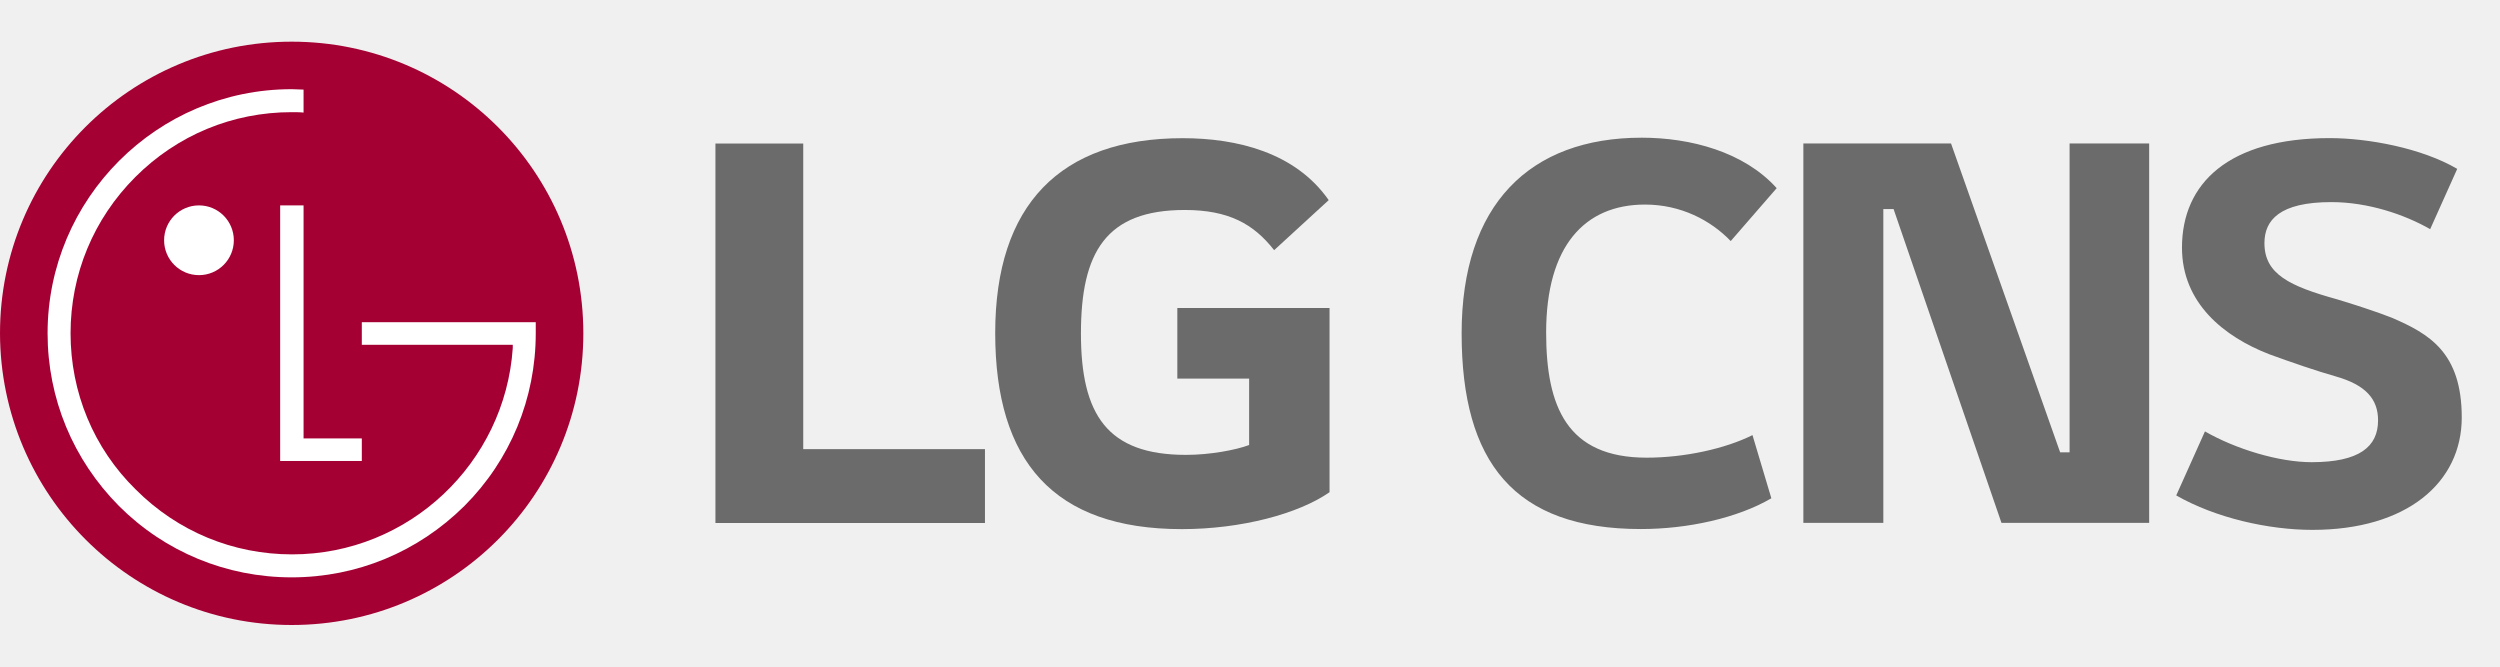
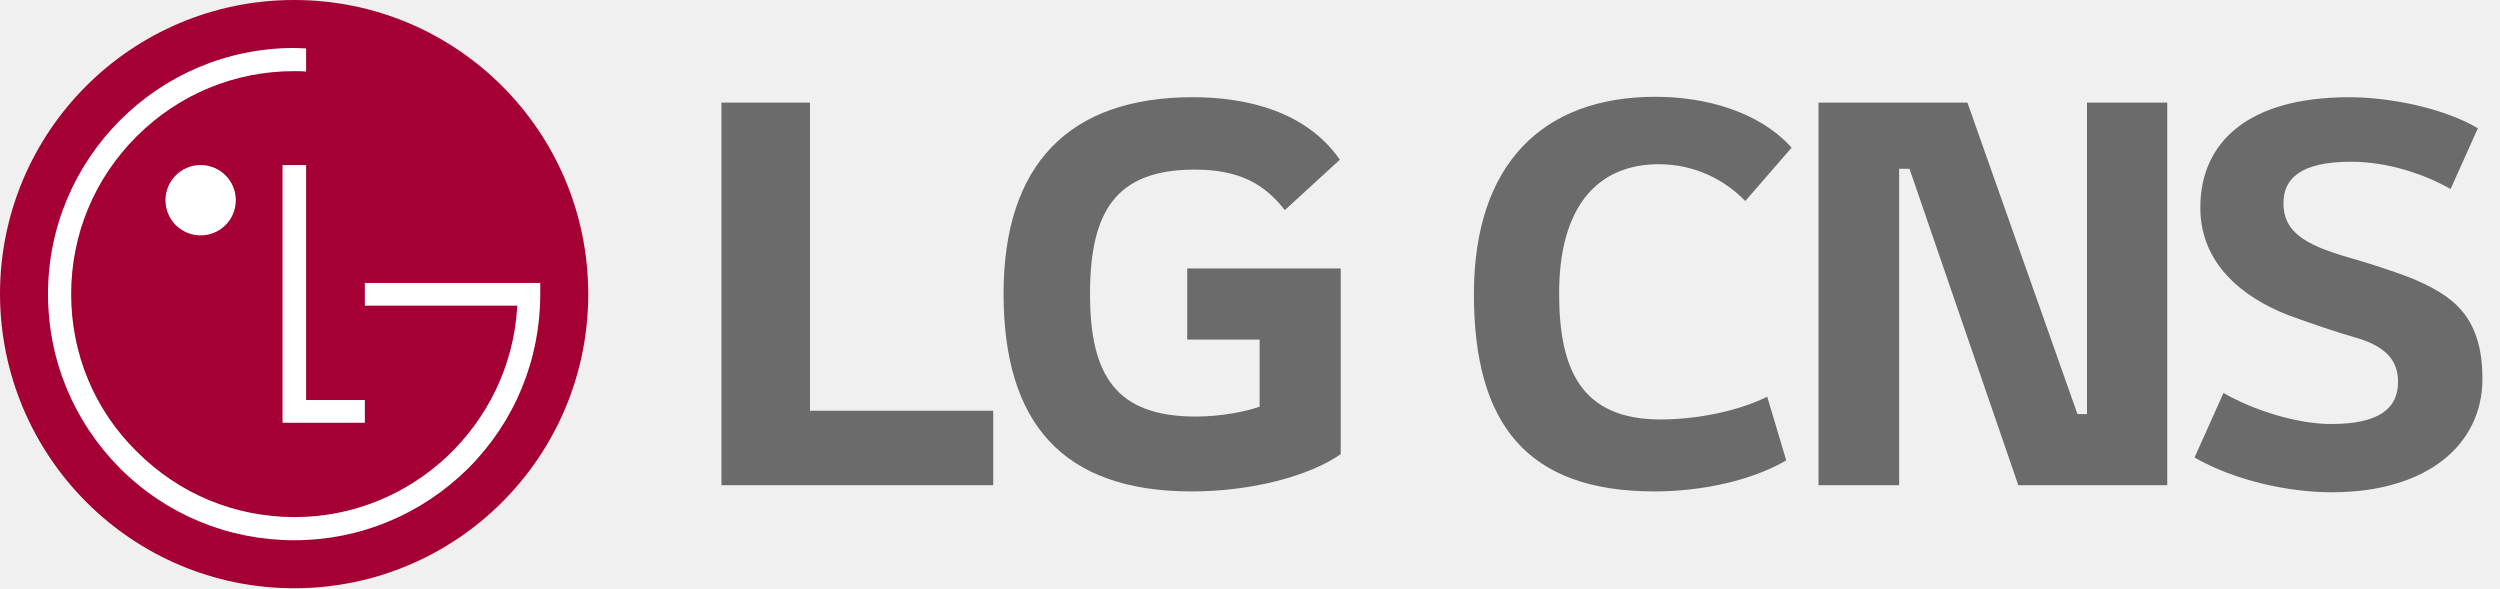
- <svg xmlns="http://www.w3.org/2000/svg" width="120" height="32" viewBox="0 0 120 32" fill="none">
-   <path d="M14 30C21.738 30 28 23.738 28 16C28 8.262 21.738 2 14 2C6.262 2 0 8.262 0 16C0.02 23.738 6.281 30 14 30Z" fill="#A50034" />
-   <path d="M9.551 13.207C10.476 13.207 11.224 12.459 11.224 11.533C11.224 10.608 10.476 9.859 9.551 9.859C8.625 9.859 7.877 10.608 7.877 11.533C7.877 12.459 8.625 13.207 9.551 13.207Z" fill="white" />
-   <path d="M14.571 4.301C14.433 4.301 14.158 4.281 14 4.281C7.542 4.281 2.284 9.539 2.284 15.997C2.284 19.128 3.505 22.062 5.71 24.287C7.916 26.492 10.869 27.713 14 27.713C17.131 27.713 20.065 26.492 22.29 24.287C24.495 22.081 25.716 19.128 25.716 15.997V15.466H17.367V16.549H24.613V16.706C24.239 22.219 19.632 26.61 14.02 26.61C11.184 26.61 8.526 25.508 6.518 23.499C4.49 21.511 3.387 18.833 3.387 15.997C3.387 13.162 4.49 10.504 6.498 8.495C8.506 6.487 11.165 5.384 14 5.384C14.118 5.384 14.433 5.384 14.571 5.404V4.301Z" fill="white" />
-   <path d="M13.448 9.859V22.127H17.367V21.044H14.571V9.859H13.448Z" fill="white" />
-   <path d="M117.947 8.106C116.234 7.102 113.655 6.629 111.823 6.629C106.98 6.629 104.735 8.795 104.735 11.886C104.735 14.545 106.743 16.159 108.929 17.006C110.012 17.4 111.213 17.813 112.119 18.069C113.576 18.483 114.147 19.172 114.147 20.176C114.147 21.436 113.261 22.185 110.957 22.185C109.382 22.185 107.314 21.555 105.838 20.708L104.459 23.78C106.349 24.863 108.89 25.434 110.996 25.434C115.525 25.434 118.164 23.169 118.164 20.038C118.164 16.907 116.589 16.021 114.816 15.254C114.127 14.978 112.847 14.564 112.178 14.367C109.913 13.737 108.693 13.166 108.693 11.67C108.693 10.567 109.421 9.701 111.902 9.701C113.694 9.701 115.447 10.311 116.648 11L117.947 8.106ZM99.34 6.885V21.712H98.887L93.649 6.885H86.561V25.099H90.4V10.036H90.892L96.071 25.099H103.16V6.885H99.34ZM85.281 9.031C83.705 7.279 81.126 6.609 78.802 6.609C73.427 6.609 70.158 9.819 70.158 16.002C70.158 22.185 72.679 25.394 78.763 25.394C81.027 25.394 83.41 24.863 85.025 23.917L84.119 20.885C82.819 21.535 80.87 21.968 79.039 21.968C75.219 21.968 74.215 19.526 74.215 15.962C74.215 11.808 76.065 9.819 78.96 9.819C80.673 9.819 82.11 10.567 83.075 11.571L85.281 9.031Z" fill="#6B6B6B" />
-   <path d="M56.532 18.172H59.958V21.361C59.328 21.598 58.088 21.834 56.926 21.834C53.145 21.834 51.885 19.904 51.885 16.006C51.885 12.107 53.086 10.079 56.867 10.079C58.974 10.079 60.175 10.748 61.159 12.008L63.778 9.606C62.183 7.322 59.387 6.633 56.768 6.633C50.881 6.633 47.77 9.842 47.77 15.986C47.77 22.129 50.566 25.398 56.729 25.398C59.565 25.398 62.321 24.669 63.818 23.626V14.785H56.512V18.172H56.532ZM38.555 6.889H34.341V25.103H47.278V21.558H38.555V6.889Z" fill="#6B6B6B" />
+ <svg xmlns="http://www.w3.org/2000/svg" width="119" height="28" viewBox="0 0 119 28" fill="none">
+   <g id="lgcns">
+     <g id="simbol">
+       <path id="Vector" d="M14 28C21.738 28 28 21.738 28 14C28 6.262 21.738 0 14 0C6.262 0 0 6.262 0 14C0.02 21.738 6.281 28 14 28Z" fill="#A50034" />
+       <path id="Vector_2" d="M9.551 11.204C10.476 11.204 11.224 10.456 11.224 9.53C11.224 8.605 10.476 7.856 9.551 7.856C8.625 7.856 7.877 8.605 7.877 9.53C7.877 10.456 8.625 11.204 9.551 11.204Z" fill="white" />
+       <path id="Vector_3" d="M14.571 2.304C14.433 2.304 14.158 2.284 14 2.284C7.542 2.284 2.284 7.542 2.284 14C2.284 17.131 3.505 20.065 5.71 22.29C7.916 24.495 10.869 25.716 14 25.716C17.131 25.716 20.065 24.495 22.29 22.29C24.495 20.084 25.716 17.131 25.716 14V13.468H17.367V14.551H24.613V14.709C24.239 20.222 19.632 24.613 14.02 24.613C11.184 24.613 8.526 23.511 6.518 21.502C4.49 19.513 3.387 16.835 3.387 14C3.387 11.165 4.49 8.506 6.498 6.498C8.506 4.49 11.165 3.387 14 3.387C14.118 3.387 14.433 3.387 14.571 3.407V2.304Z" fill="white" />
+       <path id="Vector_4" d="M13.448 7.856V20.124H17.367V19.041H14.571V7.856H13.448Z" fill="white" />
+     </g>
+     <g id="text">
+       <path id="Vector_5" d="M117.947 6.104C116.234 5.1 113.655 4.627 111.823 4.627C106.98 4.627 104.735 6.793 104.735 9.884C104.735 12.543 106.743 14.157 108.929 15.004C110.012 15.398 111.213 15.811 112.119 16.067C113.576 16.481 114.147 17.17 114.147 18.174C114.147 19.434 113.261 20.183 110.957 20.183C109.382 20.183 107.314 19.553 105.838 18.706L104.459 21.778C106.349 22.861 108.89 23.432 110.996 23.432C115.525 23.432 118.164 21.167 118.164 18.036C118.164 14.906 116.589 14.02 114.816 13.252C114.127 12.976 112.847 12.562 112.178 12.366C109.913 11.735 108.693 11.164 108.693 9.668C108.693 8.565 109.421 7.699 111.902 7.699C113.694 7.699 115.447 8.309 116.648 8.998L117.947 6.104ZM99.34 4.883V19.71H98.887L93.649 4.883H86.561V23.097H90.4V8.034H90.892L96.071 23.097H103.16V4.883H99.34ZM85.281 7.029C83.705 5.277 81.126 4.607 78.802 4.607C73.427 4.607 70.158 7.817 70.158 14C70.158 20.183 72.679 23.392 78.763 23.392C81.027 23.392 83.41 22.861 85.025 21.915L84.119 18.883C82.819 19.533 80.87 19.966 79.039 19.966C75.219 19.966 74.215 17.524 74.215 13.96C74.215 9.806 76.065 7.817 78.96 7.817C80.673 7.817 82.11 8.565 83.075 9.569L85.281 7.029Z" fill="#6B6B6B" />
+       <path id="Vector_6" d="M56.532 16.166H59.958V19.355C59.328 19.592 58.088 19.828 56.926 19.828C53.145 19.828 51.885 17.898 51.885 14C51.885 10.101 53.086 8.073 56.867 8.073C58.974 8.073 60.175 8.742 61.159 10.002L63.778 7.6C62.183 5.316 59.387 4.627 56.768 4.627C50.881 4.627 47.77 7.837 47.77 13.98C47.77 20.123 50.566 23.392 56.729 23.392C59.565 23.392 62.321 22.663 63.818 21.62V12.779H56.512V16.166H56.532ZM38.555 4.883H34.341V23.097H47.278V19.552H38.555V4.883Z" fill="#6B6B6B" />
+     </g>
+   </g>
</svg>
